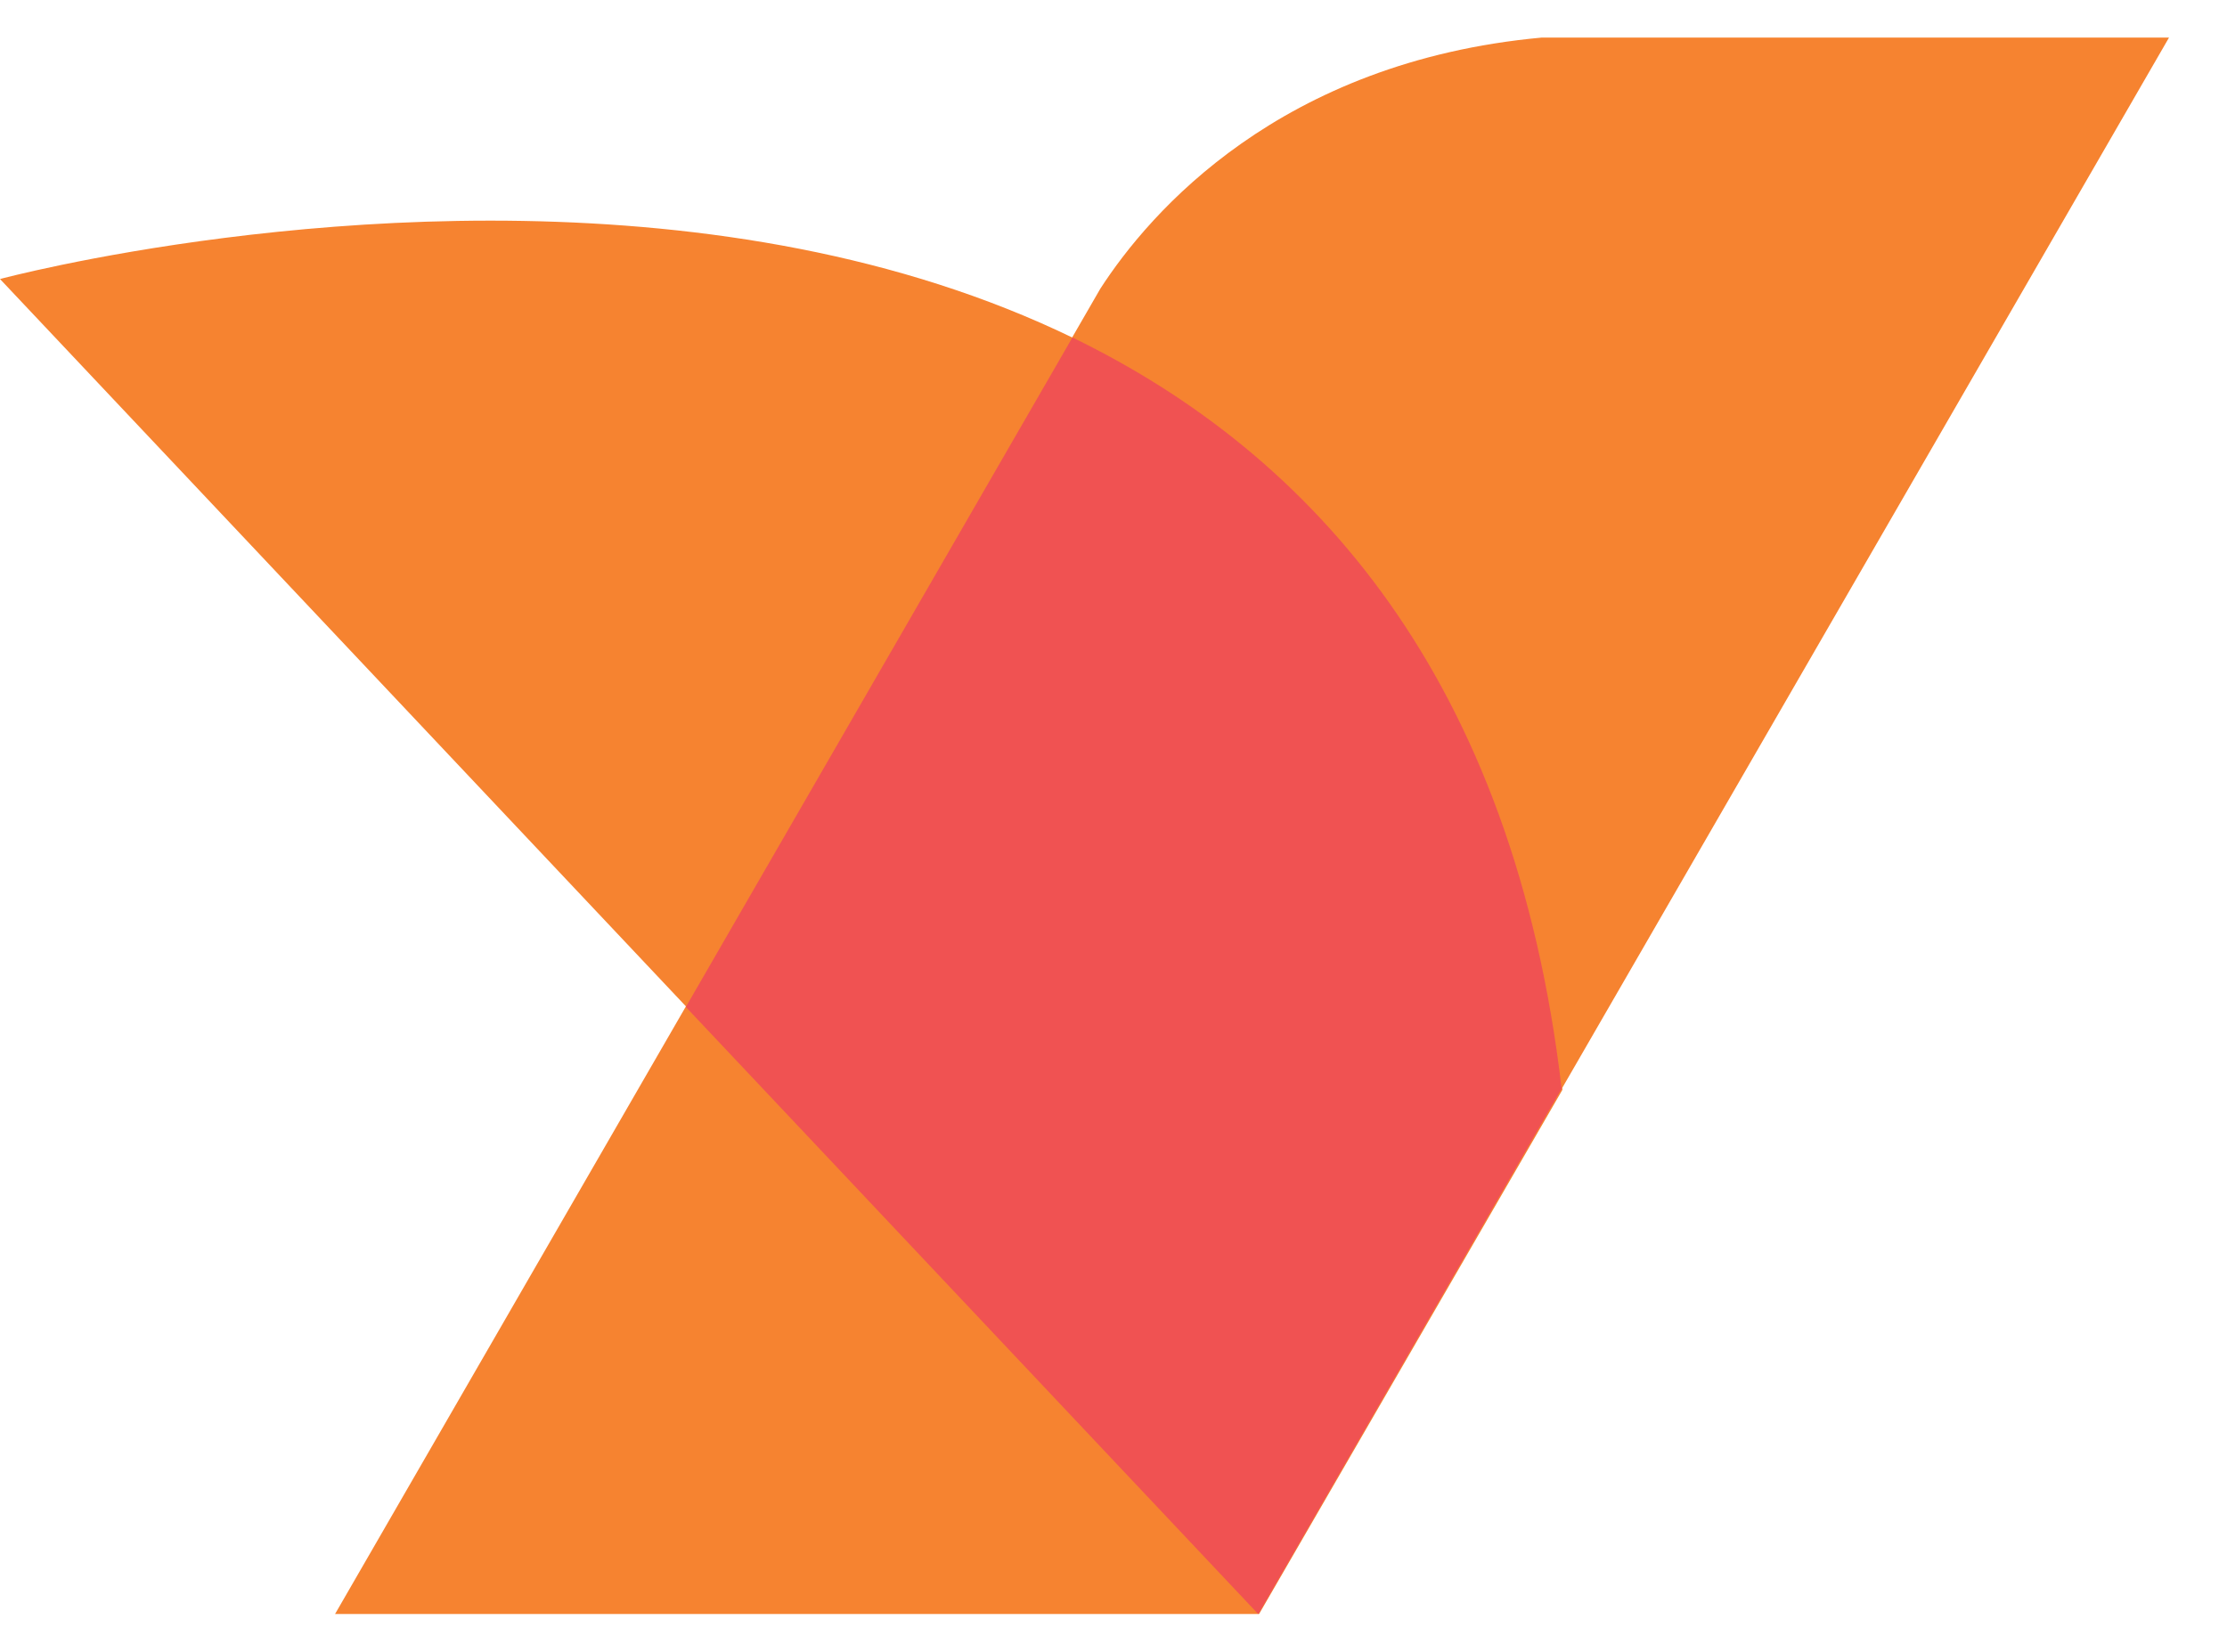
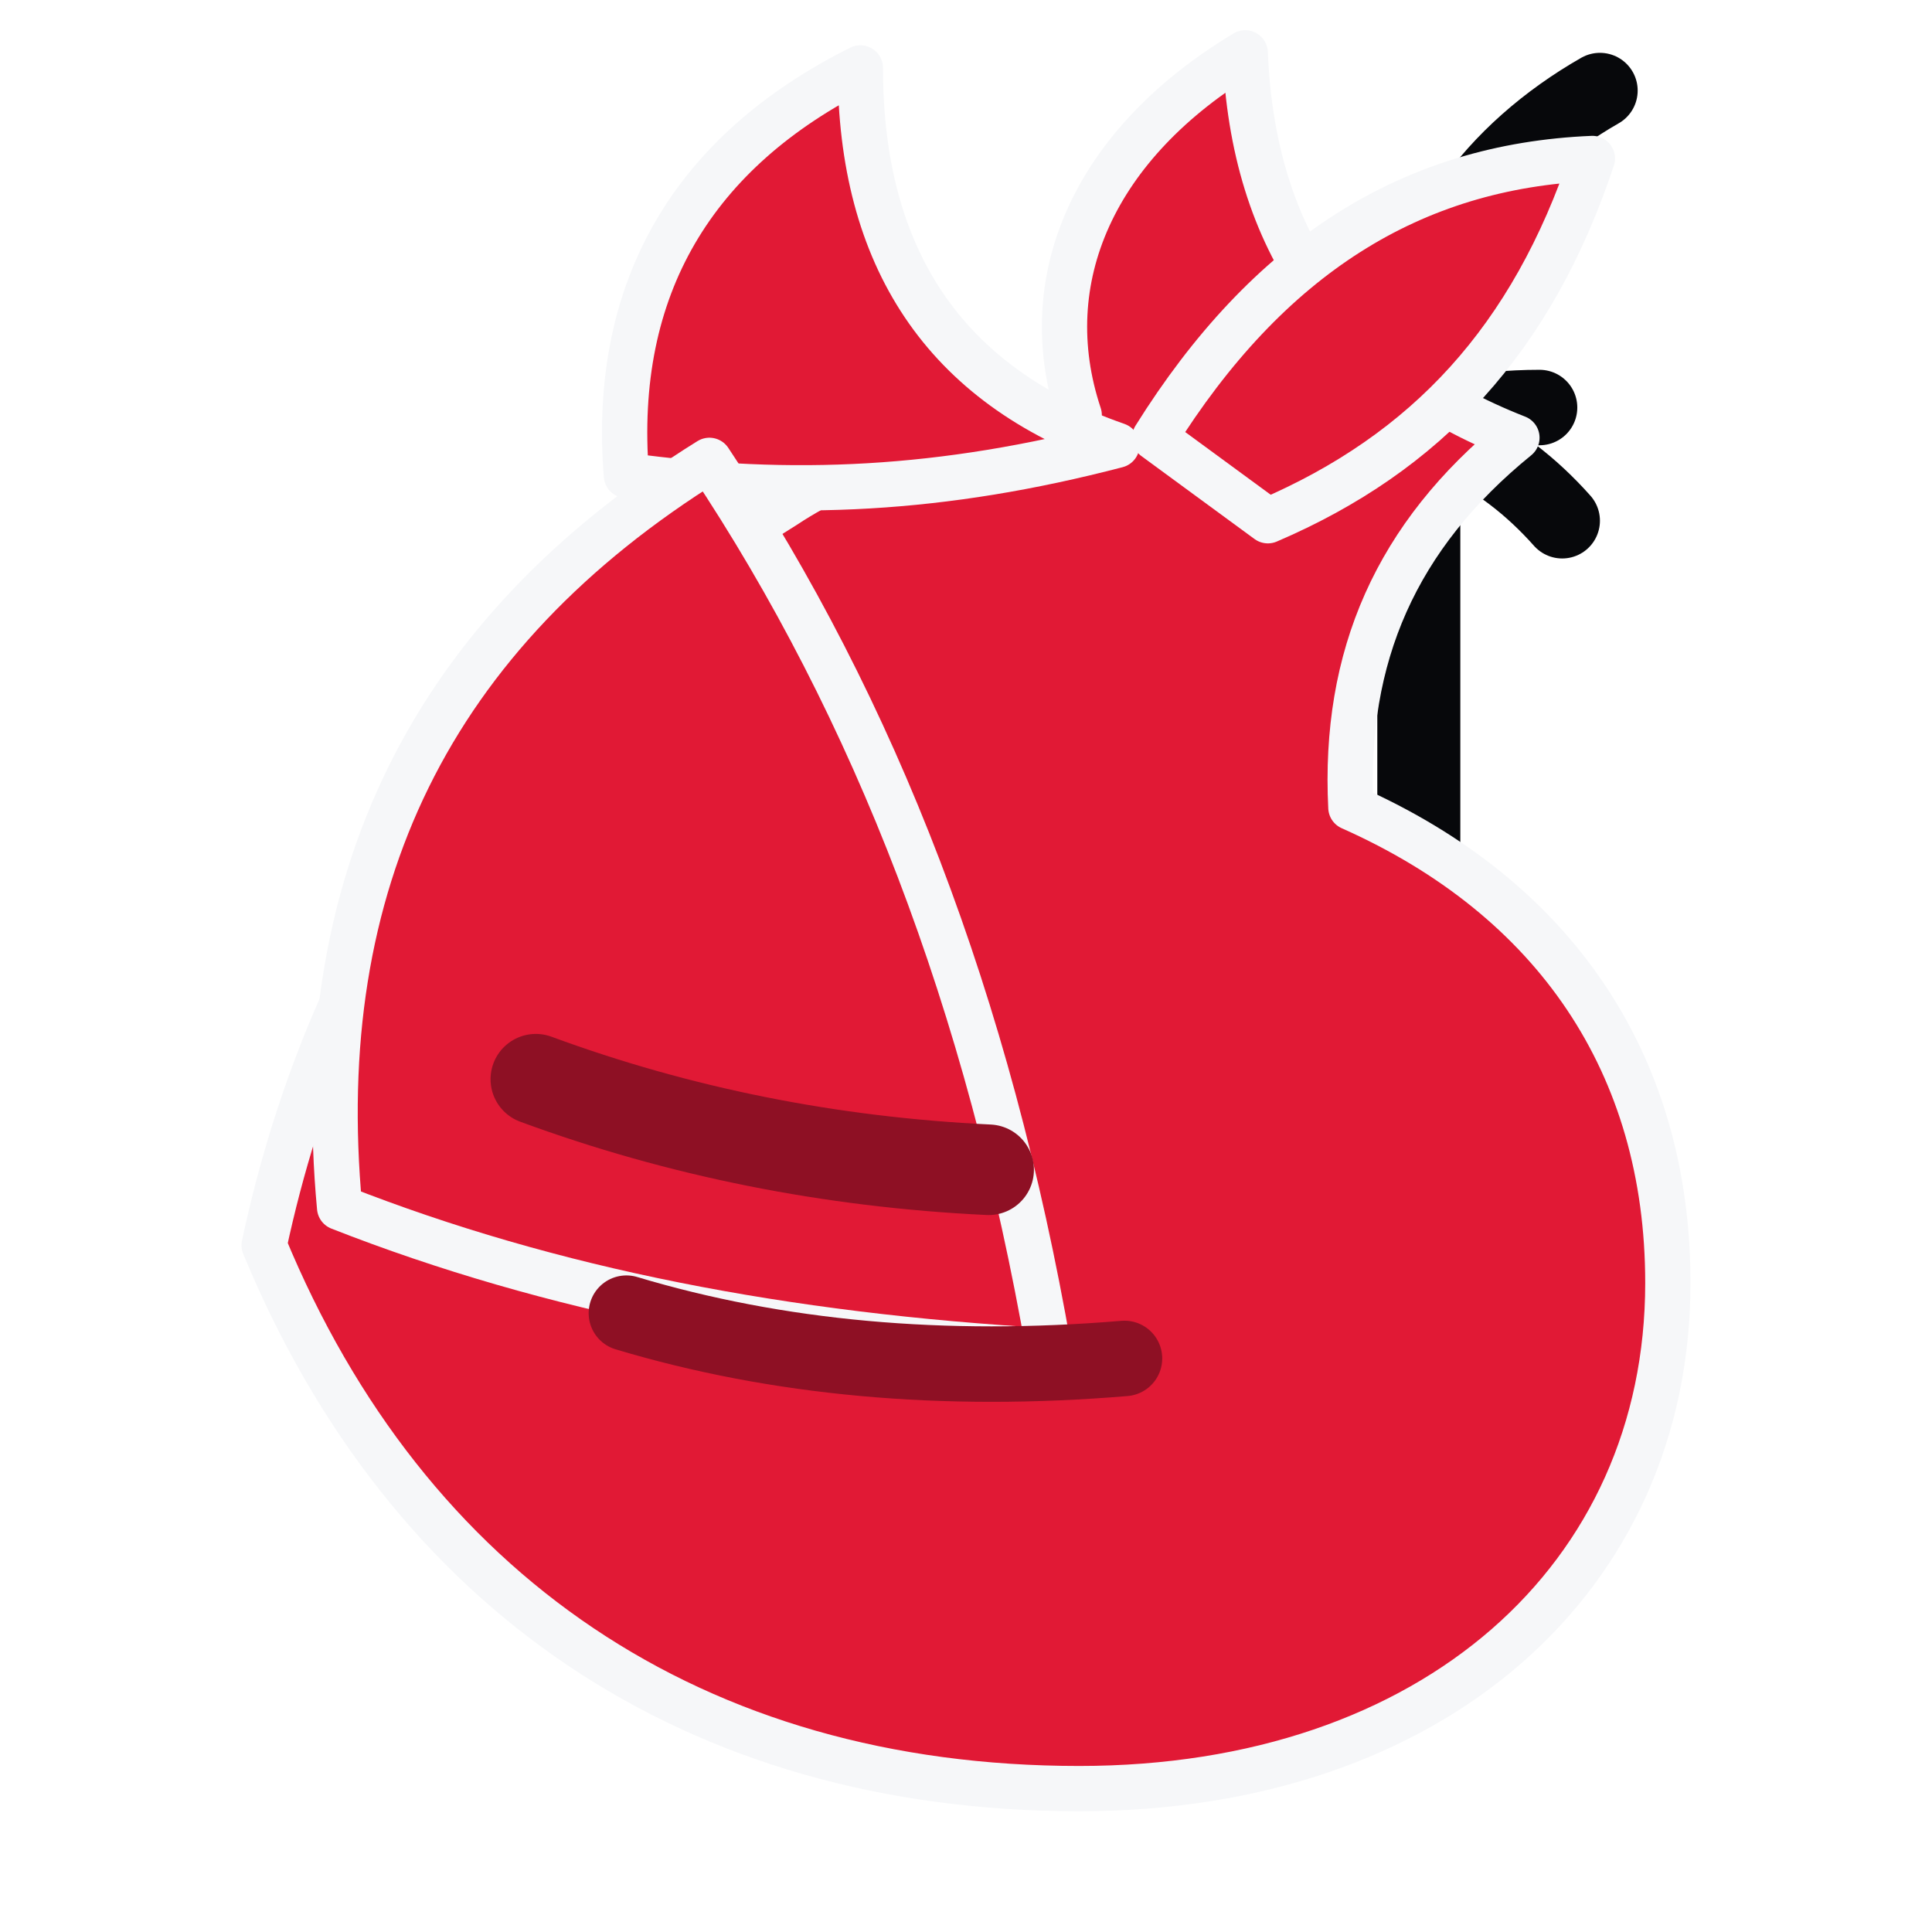
- <svg xmlns="http://www.w3.org/2000/svg" width="31" height="23" viewBox="0 0 31 23" fill="none">
-   <path d="M21.463 0.523C17.817 0.858 16.003 2.957 15.317 4.019L4.664 22.473H17.516L30.193 0.523H21.463Z" fill="#F68330" />
-   <path d="M17.526 22.474L0 3.885C0 3.885 19.818 -1.441 21.749 15.174L17.526 22.474Z" fill="#F68330" />
-   <path d="M14.924 4.706L9.547 14.021L17.516 22.475L21.738 15.158C21.07 9.447 18.285 6.328 14.924 4.697" fill="#F05252" />
+ <svg xmlns="http://www.w3.org/2000/svg" width="31" height="31" viewBox="0 0 256 256" fill="none" role="img" aria-label="AnonBird mark">
+   <path d="M188 49v147" stroke="#07080B" stroke-width="11" stroke-linecap="round" />
+   <path d="M169 69c8-9 19-15 35-15" stroke="#07080B" stroke-width="10" stroke-linecap="round" />
+   <path d="M188 48c0-15 10-28 24-36" stroke="#07080B" stroke-width="10" stroke-linecap="round" />
+   <path d="M207 69c-8-9-19-15-35-15" stroke="#07080B" stroke-width="10" stroke-linecap="round" />
+   <path d="M35 165c9-42 32-75 69-98 9-6 22-10 39-12-6-18 2-36 22-48 1 25 13 42 36 51-16 13-23 29-22 49 27 12 42 34 42 63 0 39-31 67-78 67-51 0-89-26-108-72Z" fill="#E11935" stroke="#F6F7F9" stroke-width="6" stroke-linejoin="round" />
+   <path d="M83 63c-2-25 9-43 31-54 0 25 11 42 34 50-23 6-43 7-65 4Z" fill="#E11935" stroke="#F6F7F9" stroke-width="6" stroke-linejoin="round" />
+   <path d="M153 58c15-24 34-36 58-37-8 24-22 39-43 48l-15-11Z" fill="#E11935" stroke="#F6F7F9" stroke-width="6" stroke-linejoin="round" />
+   <path d="M45 160c-4-43 12-76 49-99 22 33 37 72 45 118-35-2-66-8-94-19Z" fill="#E11935" stroke="#F6F7F9" stroke-width="6" stroke-linejoin="round" />
+   <path d="M71 143c19 7 39 11 60 12" stroke="#8E1024" stroke-width="12" stroke-linecap="round" />
+   <path d="M83 174c20 6 42 8 66 6" stroke="#8E1024" stroke-width="10" stroke-linecap="round" />
+   <path d="M148 118c13 1 24 6 33 15-17 0-31-2-42-7l9-8Z" fill="#E11935" />
</svg>
